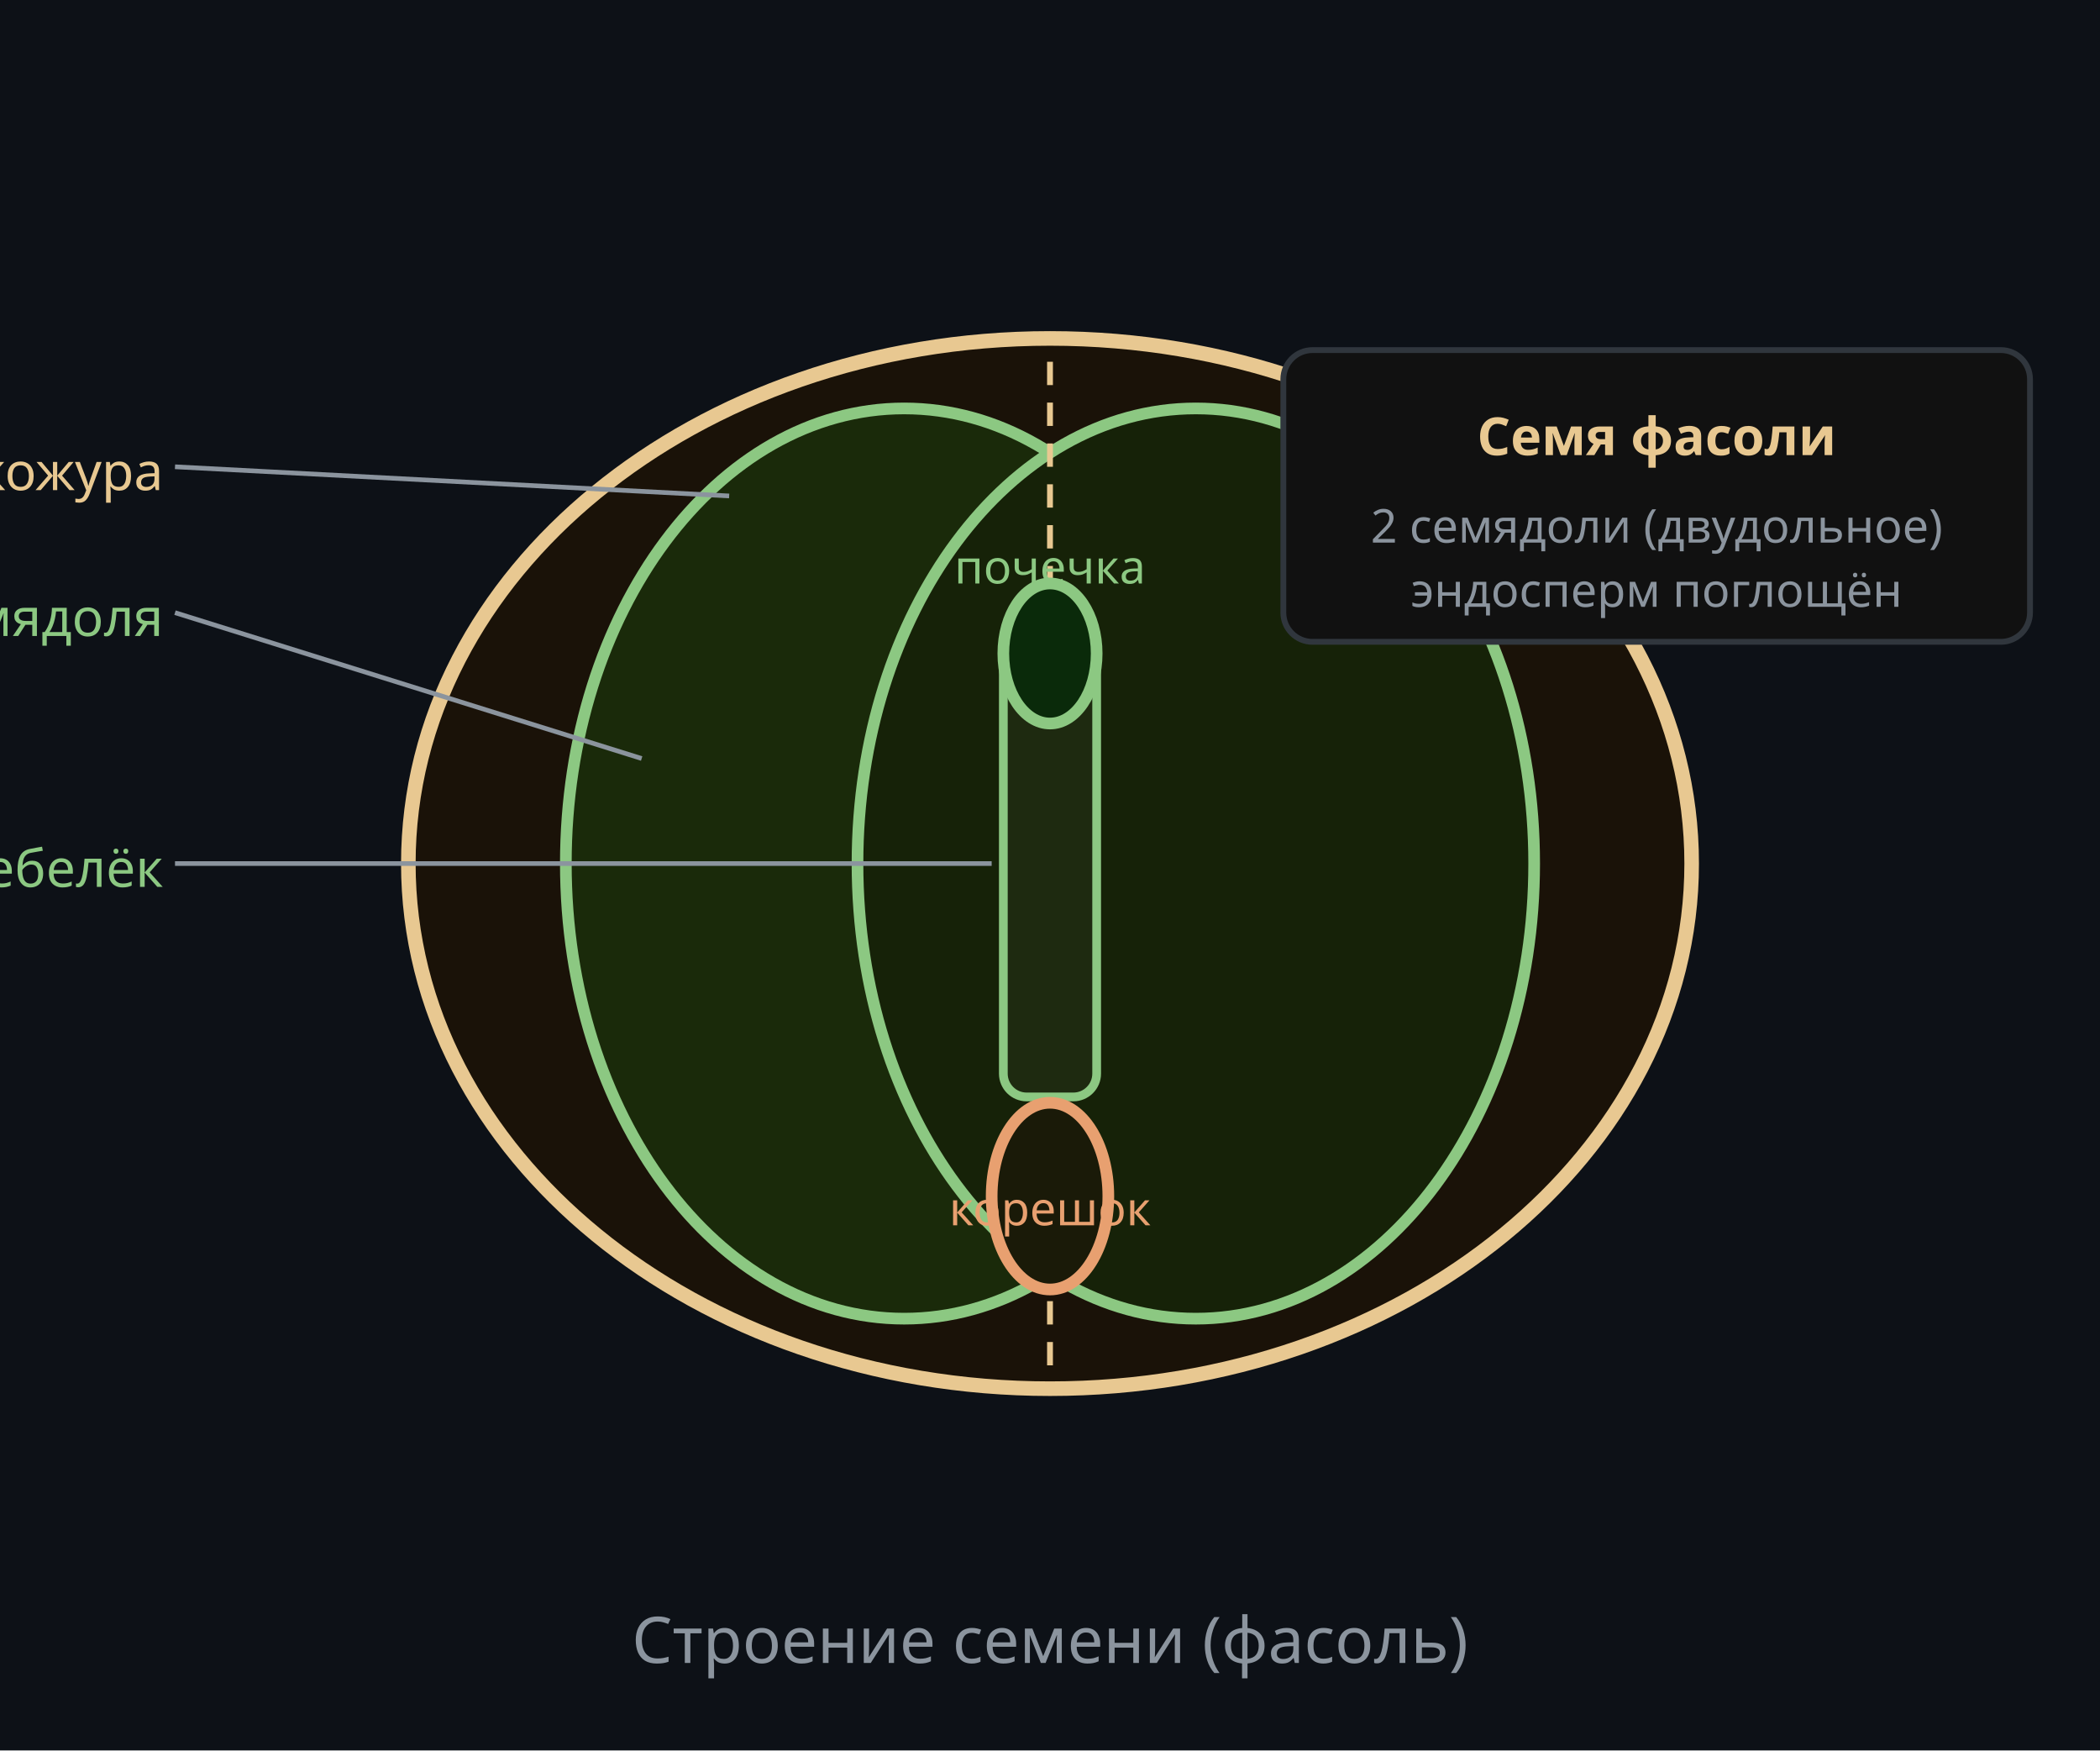
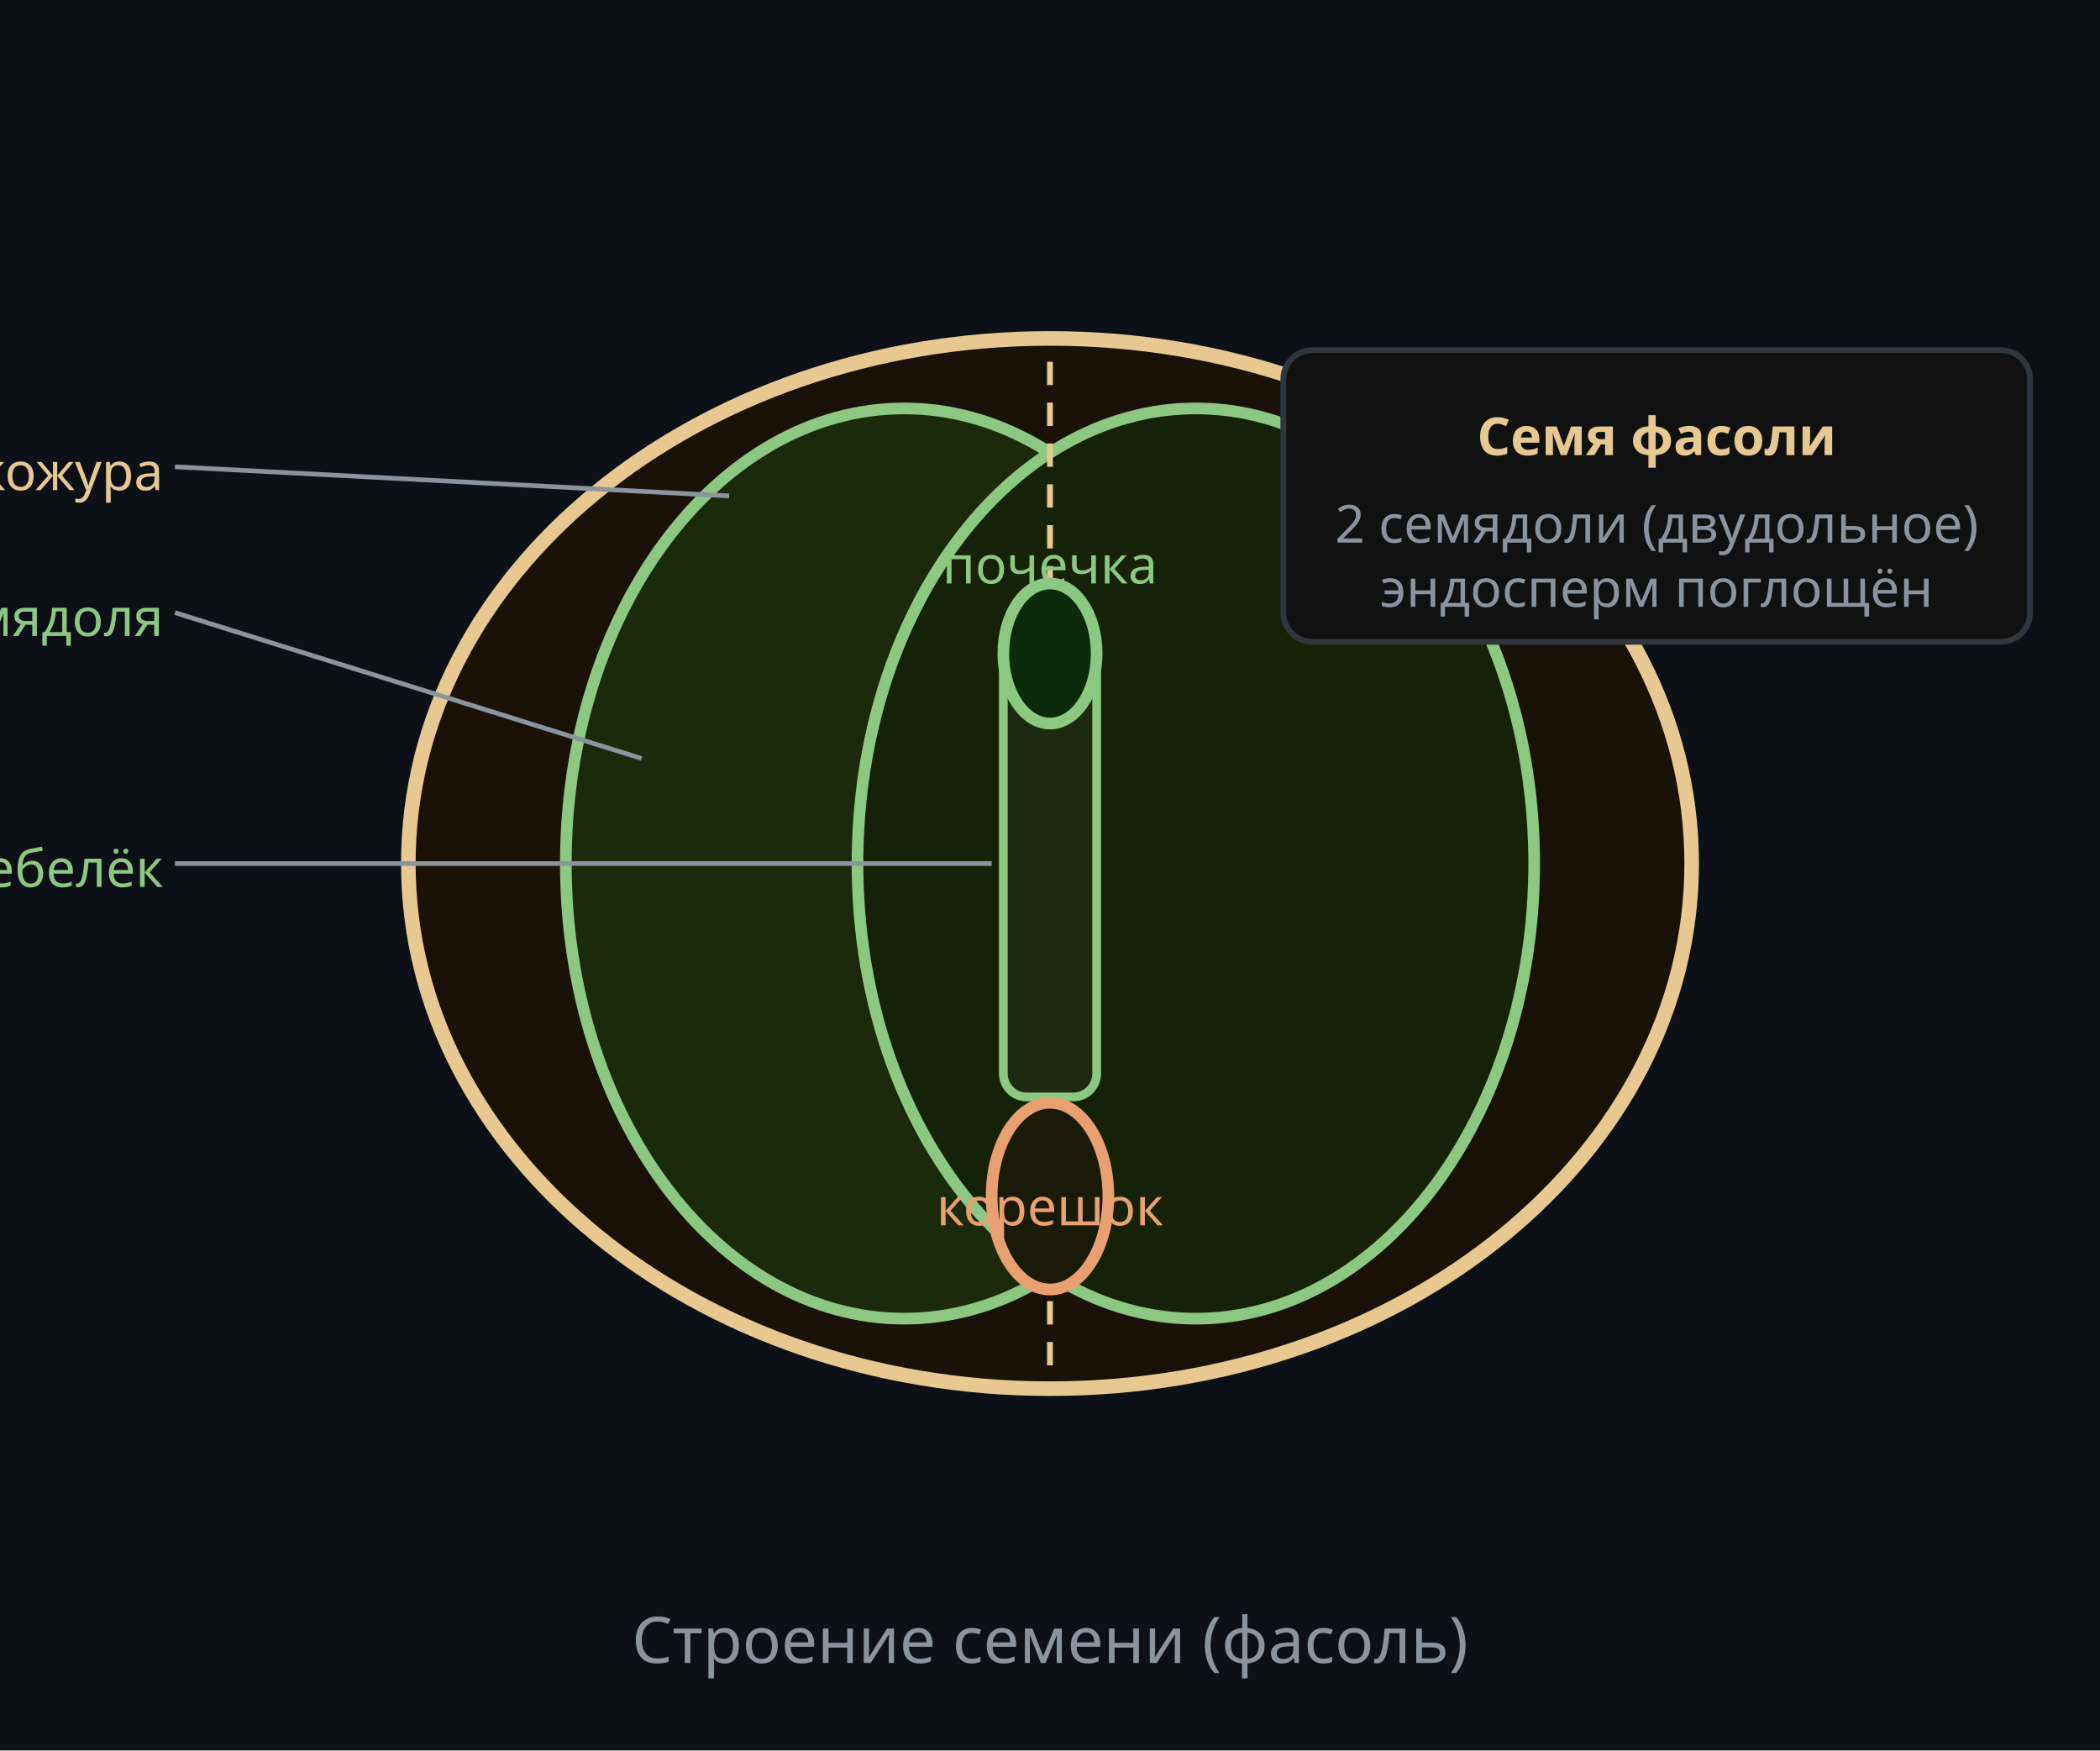
<svg xmlns="http://www.w3.org/2000/svg" viewBox="0 0 360 300" font-family="system-ui,sans-serif">
  <rect width="360" height="300" fill="#0d1117" />
  <ellipse cx="180" cy="148" rx="110" ry="90" fill="#1a1208" stroke="#e8c891" stroke-width="2.5" />
  <ellipse cx="155" cy="148" rx="58" ry="78" fill="#1a2a0a" stroke="#8cc882" stroke-width="2" />
  <ellipse cx="205" cy="148" rx="58" ry="78" fill="#162208" stroke="#8cc882" stroke-width="2" />
  <line x1="180" y1="62" x2="180" y2="234" stroke="#e8c891" stroke-width="1" stroke-dasharray="4,3" />
  <rect x="172" y="108" width="16" height="80" rx="4" fill="#1e2a10" stroke="#8cc882" stroke-width="1.5" />
  <ellipse cx="180" cy="205" rx="10" ry="16" fill="#1a1a08" stroke="#e8a070" stroke-width="2" />
-   <text x="180" y="210" text-anchor="middle" font-size="8" fill="#e8a070">корешок</text>
+   <text x="180" y="210" text-anchor="middle" font-size="9" fill="#e8a070">корешок</text>
  <ellipse cx="180" cy="112" rx="8" ry="12" fill="#0a2a0a" stroke="#8cc882" stroke-width="2" />
-   <text x="180" y="100" text-anchor="middle" font-size="8" fill="#8cc882">почечка</text>
+   <text x="180" y="100" text-anchor="middle" font-size="9" fill="#8cc882">почечка</text>
  <line x1="30" y1="80" x2="125" y2="85" stroke="#8b949e" stroke-width="0.8" />
  <text x="28" y="84" text-anchor="end" font-size="9" fill="#e8c891">кожура</text>
  <line x1="30" y1="105" x2="110" y2="130" stroke="#8b949e" stroke-width="0.8" />
  <text x="28" y="109" text-anchor="end" font-size="9" fill="#8cc882">семядоля</text>
  <line x1="30" y1="148" x2="170" y2="148" stroke="#8b949e" stroke-width="0.8" />
  <text x="28" y="152" text-anchor="end" font-size="9" fill="#8cc882">зародышевый стебелёк</text>
  <rect x="220" y="60" width="128" height="50" rx="5" fill="#111" stroke="#30363d" stroke-width="1" />
  <text x="284" y="78" text-anchor="middle" font-size="9" fill="#e8c891" font-weight="600">Семя фасоли</text>
-   <text x="284" y="93" text-anchor="middle" font-size="8" fill="#8b949e">2 семядоли (двудольное)</text>
-   <text x="284" y="104" text-anchor="middle" font-size="8" fill="#8b949e">эндосперм поглощён</text>
+   <text x="284" y="93" text-anchor="middle" font-size="9" fill="#8b949e">2 семядоли (двудольное)</text>
+   <text x="284" y="104" text-anchor="middle" font-size="9" fill="#8b949e">эндосперм поглощён</text>
  <text x="180" y="285" text-anchor="middle" font-size="11" fill="#8b949e">Строение семени (фасоль)</text>
</svg>
